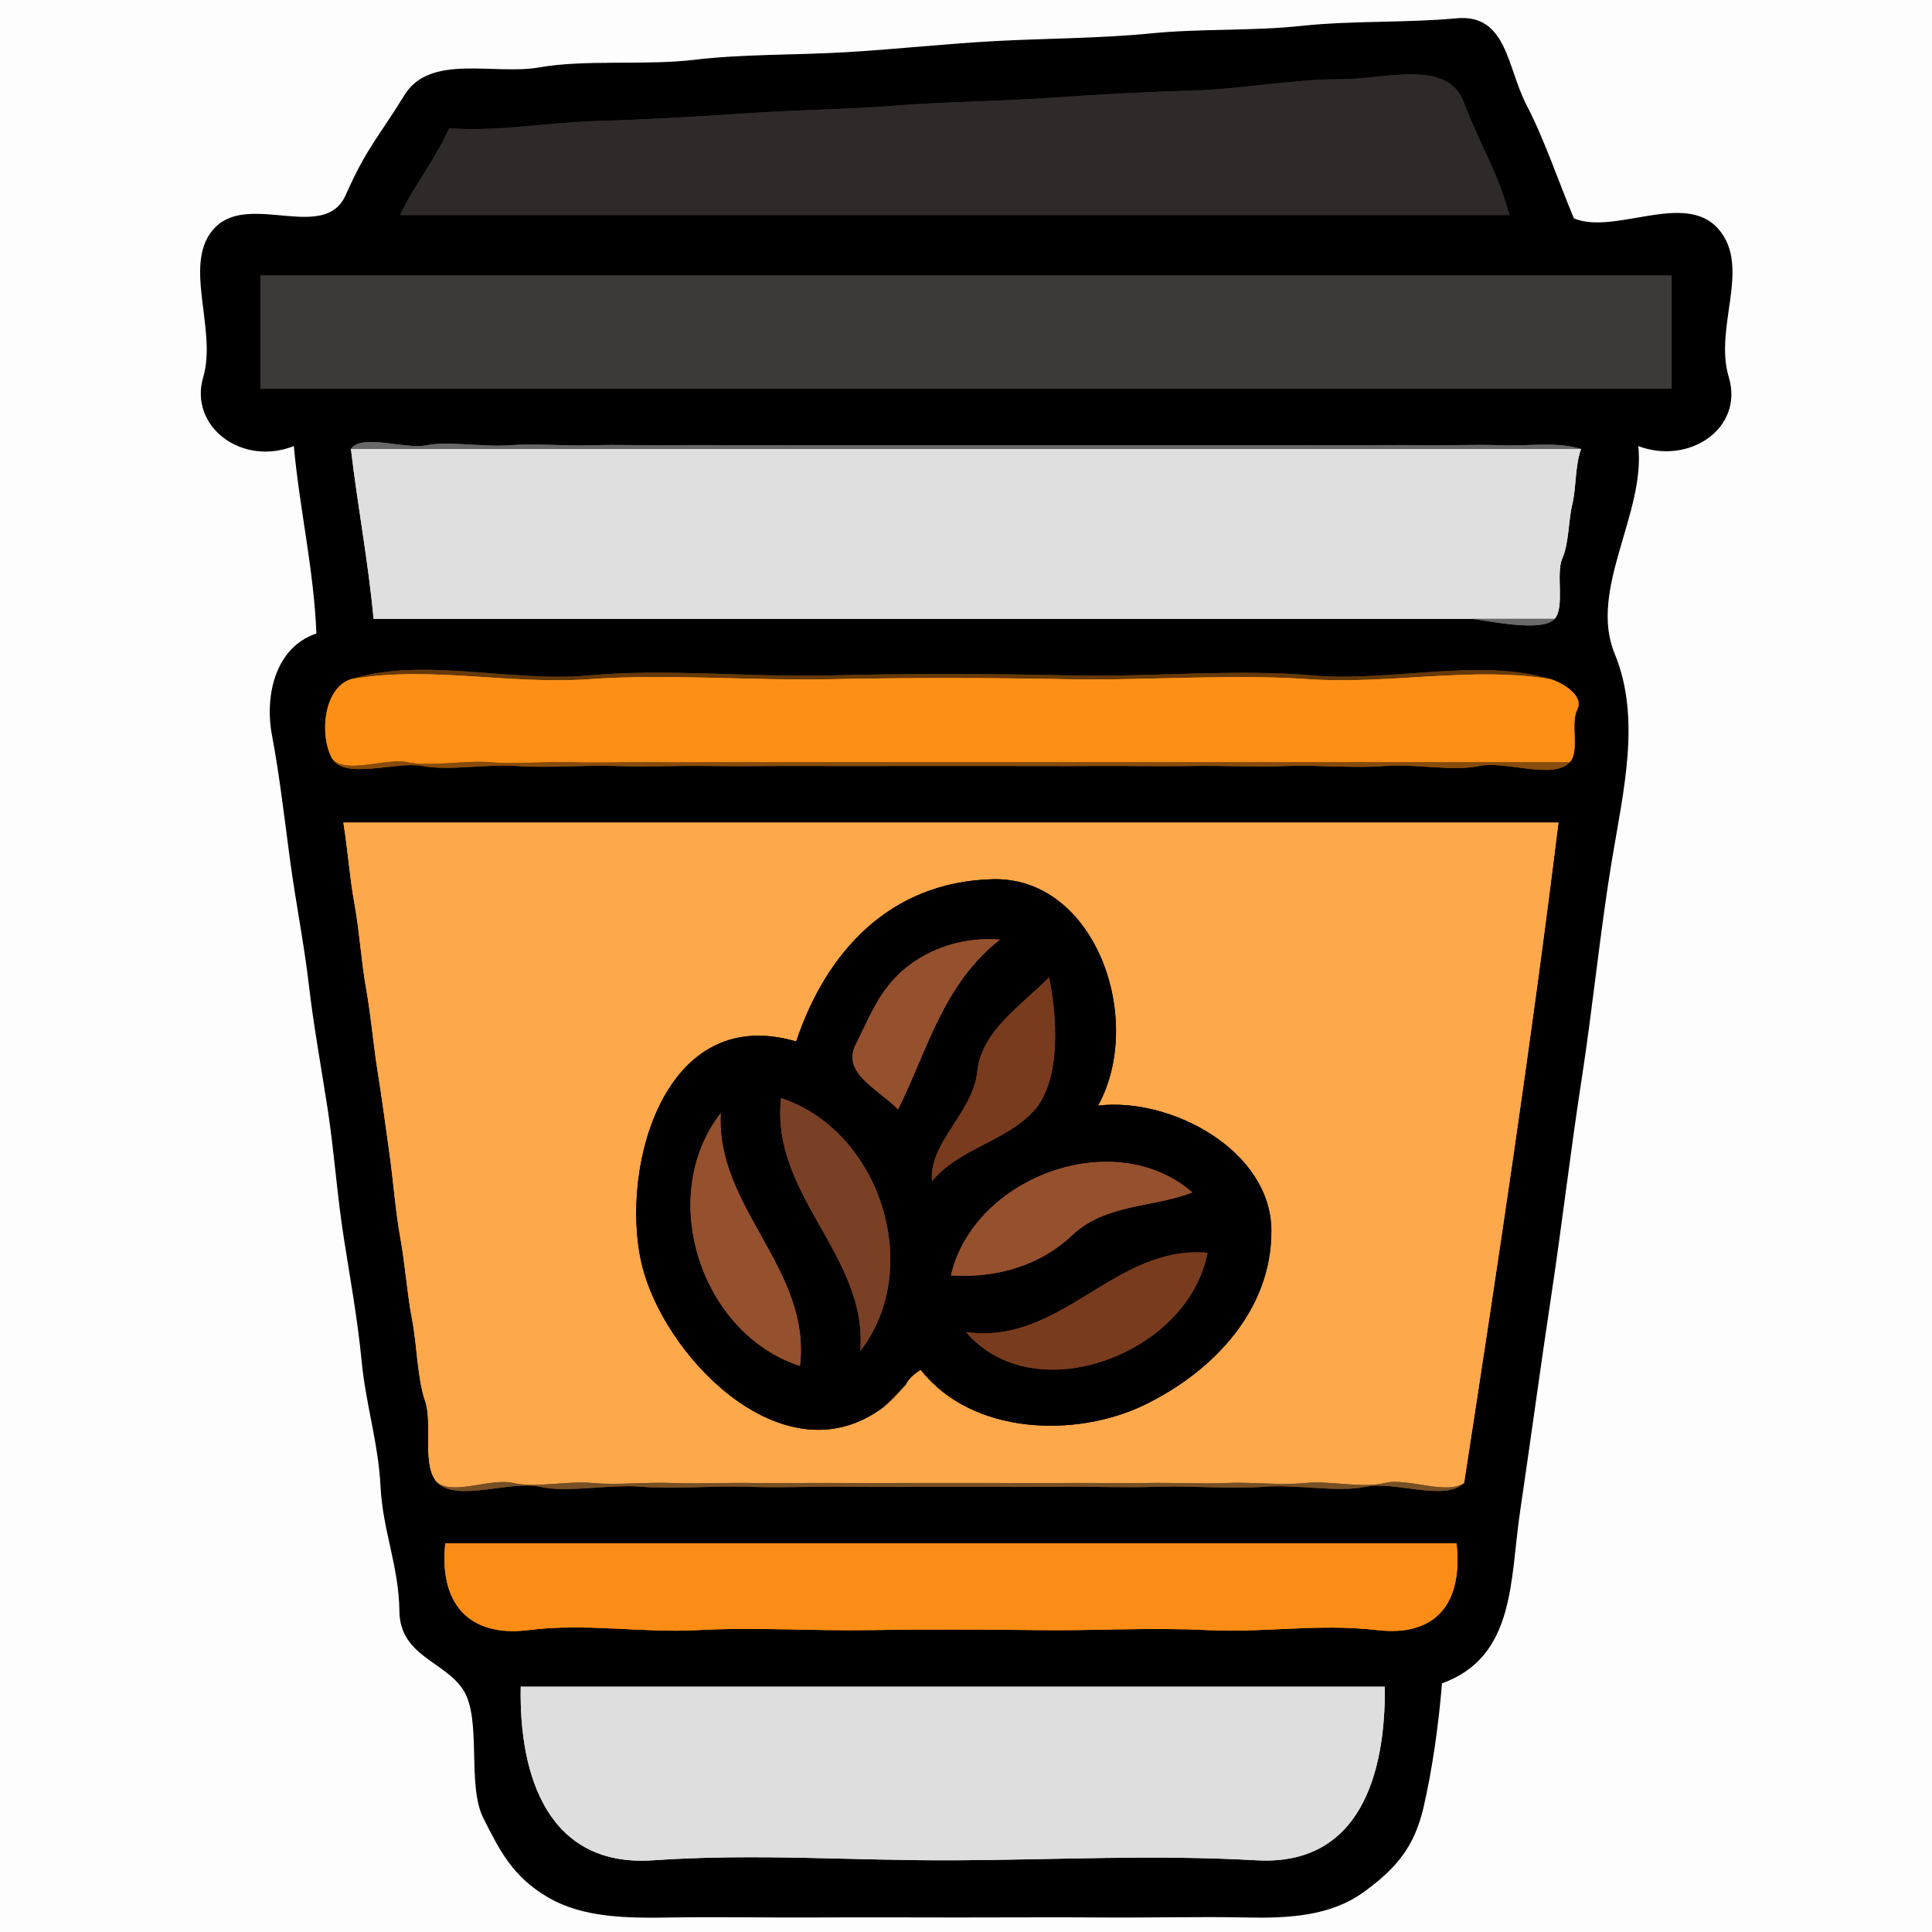
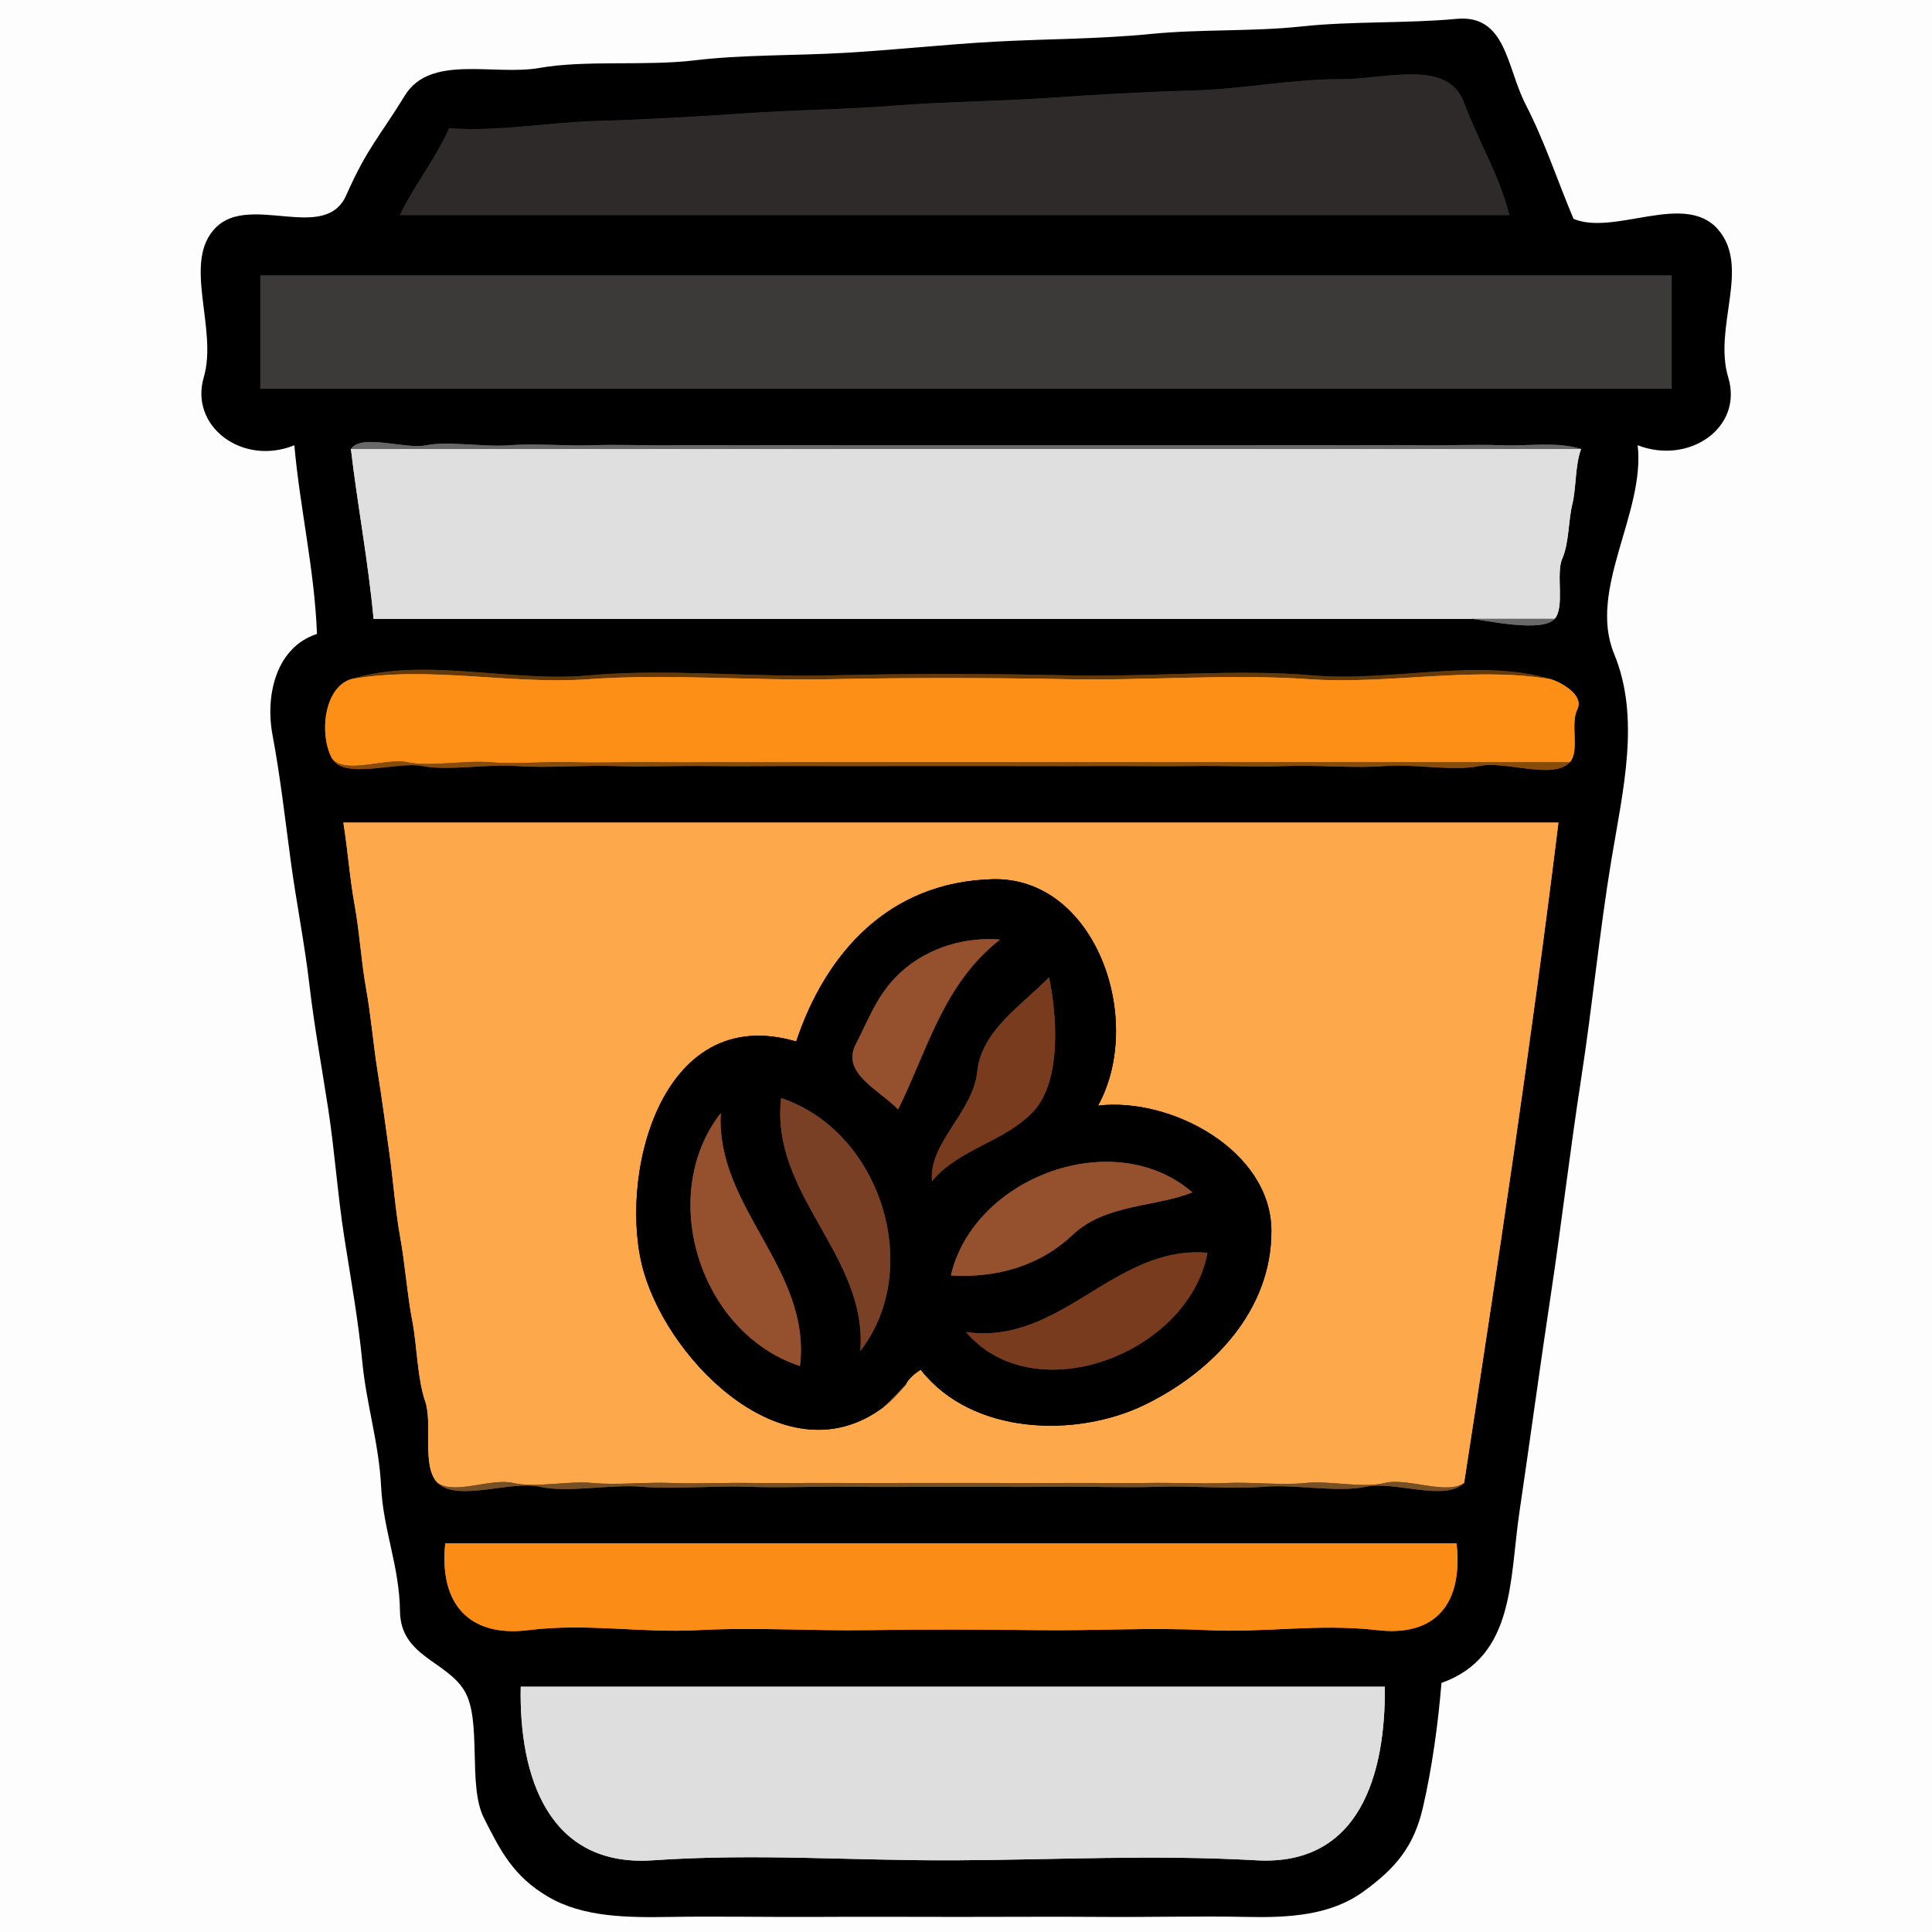
<svg xmlns="http://www.w3.org/2000/svg" viewBox="0 0 512 512" width="512" height="512">
-   <path d="M0 512h512V0H0v512M417 58c10.86 4.55 29.45-7.28 38.25 2.75 8.79 10.03-1.28 25.89 2.75 39.25s-10.38 23.26-24 18c2.05 17.94-13.27 38.19-6.25 55.25 7.03 17.05 2.36 36.04-.74 54.76s-5.1 39.22-8.01 57.99-5.19 38.43-8 57-5.66 39.62-8.33 57.67-1.2 38.38-20.67 45.33c-.86 10.71-2.55 22.91-4.93 33.07-2.37 10.17-7.04 15.92-15.77 22.23-8.72 6.32-19.69 6.96-31.3 6.7s-25.88.1-38 0-25.74.01-38 0-25.86-.07-38 0-26.34-.2-38 0-23.39.14-32.69-5.31c-9.31-5.44-12.7-12.25-17.08-20.92s-.39-25.96-5.21-33.79c-4.81-7.84-16.87-9.06-17.02-20.98-.14-11.93-4.43-21.46-5-33-.57-11.55-3.88-21.71-4.98-33.02-1.09-11.32-3.07-22.11-4.8-33.2S88.69 305.03 87 294s-3.71-21.93-5-33c-1.29-11.08-3.51-22.06-4.98-33.02-1.46-10.96-2.8-22.59-4.8-33.2S73.23 171.49 84 168c-.64-17-4.49-33.2-6-50-13.79 5.59-27.82-5.05-24-18s-5.89-30.71 3.25-39.75 28.91 4.16 34.5-8.5c5.6-12.65 8.8-15.43 15.55-26.45 6.76-11.01 23.66-5.16 35.7-7.3s28.23-.46 41-2 26.79-1.23 40-2 26.65-2.26 40.02-2.98c13.38-.71 27.72-.7 40.98-2.02s26.77-.58 40-2 27.79-.76 41-2 13.27 12.96 18.31 22.69c5.03 9.73 8.45 20.26 12.69 30.31Z" fill="none" stroke="#000" stroke-opacity=".01" stroke-width=".3" />
-   <path d="M417 58c-4.24-10.05-7.66-20.58-12.69-30.31C399.27 17.96 399.21 3.76 386 5s-27.77.58-41 2-26.74.68-40 2-27.6 1.31-40.98 2.02c-13.37.72-26.81 2.21-40.02 2.98s-27.23.46-40 2-28.96-.14-41 2-28.94-3.71-35.7 7.3c-6.75 11.02-9.95 13.8-15.55 26.45-5.59 12.66-25.36-.54-34.5 8.5S57.82 87.05 54 100s10.21 23.59 24 18c1.51 16.8 5.36 33 6 50-10.77 3.49-13.78 16.17-11.78 26.78s3.34 22.24 4.8 33.2c1.47 10.96 3.69 21.94 4.98 33.02 1.29 11.07 3.31 21.97 5 33s2.49 22.69 4.22 33.78 3.71 21.88 4.8 33.2c1.1 11.31 4.41 21.47 4.98 33.02.57 11.54 4.86 21.07 5 33 .15 11.92 12.21 13.14 17.02 20.98 4.82 7.83.83 25.12 5.21 33.79s7.77 15.48 17.08 20.92c9.3 5.45 21.03 5.51 32.69 5.31s25.86.07 38 0 25.74-.01 38 0 25.88-.1 38 0 26.39-.26 38 0 22.58-.38 31.3-6.7c8.73-6.31 13.4-12.06 15.77-22.23 2.38-10.16 4.07-22.36 4.93-33.07 19.47-6.95 18-27.28 20.67-45.33s5.52-39.1 8.33-57.67 5.09-38.23 8-57 4.91-39.27 8.01-57.99 7.77-37.71.74-54.76c-7.02-17.06 8.3-37.31 6.25-55.25 13.62 5.26 28.03-4.64 24-18s6.04-29.22-2.75-39.25c-8.8-10.03-27.39 1.8-38.25-2.75m-17-1H106c3.79-7.99 9.54-15 13-23 13.51.93 25.88-1.56 39.07-1.93S184.97 30.89 198 30s26.06-.97 39-2 27.18-1.12 40-2 26.4-1.67 39-2 26.99-3.07 39-3 28.56-5.53 32.92 6.08C392.29 38.68 396.94 45.4 400 57m43 16v30H69V73h374m-24 46c-1.62 4.4-1.25 10.18-2.33 14.67s-.86 10.27-2.65 14.35c-1.78 4.09.74 12.79-2.02 15.98-3.23 3.75-18.1.38-22 0H99c-1.39-15.14-4.24-29.93-6-45 2.76-4.21 14.39.17 20-1s15.45.53 22 0 15.02.24 22 0 14.83.11 22 0 14.76.05 22 0 14.74.02 22 0 14.77.01 22 0 13.76 0 21 0h22c7.29 0 14.69-.01 22 0s14.69-.02 22 0 14.71-.05 22 0 14.76-.12 22 0 14.87-.26 22 0 14.77-1.02 21 1m-8 61c2.48.75 8.92 4.1 6.99 8.01-1.92 3.9.71 11.01-1.99 13.99-4.32 4.76-17.14-.48-24 1s-17.21-.64-25 0-17.83-.3-26 0-16.64-.13-25 0-17.57-.06-26 0-16.54-.02-25 0-17.54.01-26 0-16.58.05-25 0-17.66.12-26 0-16.88.27-25 0-18.32.58-26 0-18.4 1.34-25 0-20.88 3.78-24-2c-3.48-6.46-2.12-18.75 5-21 18.95-5.99 42.53.9 63-1s43.18.54 64 0 43.17-.47 64 0 43.49-1.79 64 0 44.01-4.76 63 1m-23 213c-5.02 5.02-18.47-.59-26 1s-18.55-.69-27 0-19.18-.31-28 0-18.01-.11-27 0-18.99 0-28 0-18.07.13-27 0-18.2.33-27 0-19.55.73-28 0-19.45 1.69-27 0-21.96 4.09-27-1c-4.38-4.43-1.23-15.55-3.33-21.67s-2.12-14.73-3.45-21.55c-1.32-6.82-1.87-14.79-3.15-21.85s-1.84-14.93-2.85-22.15-1.99-14.65-3.15-21.85c-1.15-7.21-1.75-14.75-3.05-21.95-1.29-7.21-1.7-14.76-3.01-21.99-1.32-7.23-1.84-14.7-3.01-21.99h322c-7.21 58.52-16.09 117.28-25 175m-2 16c1.73 15.78-5.34 24.81-21 23s-29.68.75-45 0-29.81.2-45 0c-15.19-.19-29.81-.23-45 0s-29.68-.81-45 0-29.34-1.94-45 0-23.68-6.95-22-23h268m-19 38c.19 23.31-6.67 47.54-34 46s-52.76-.13-80 0-52.46-1.89-80 0-35.49-22.02-35-46z" fill="none" stroke="#000" stroke-width=".3" />
  <path d="M400 57c-3.06-11.6-7.71-18.32-12.08-29.92-4.36-11.61-20.91-6.01-32.92-6.08s-26.4 2.67-39 3-26.18 1.12-39 2-27.06.97-40 2-25.97 1.11-39 2-26.74 1.7-39.93 2.07S132.51 34.93 119 34c-3.46 8-9.21 15.01-13 23z" fill="none" stroke="#2E2A2A" stroke-width=".3" />
  <path d="M443 73H69v30h374z" fill="none" stroke="#3C3939" stroke-width=".3" />
  <path d="M93 119h326c-6.23-2.02-13.87-.74-21-1s-14.76.12-22 0-14.71.05-22 0-14.69.02-22 0-14.69.01-22 0-14.71 0-22 0h-22c-7.24 0-13.77-.01-21 0s-14.74-.02-22 0-14.76-.05-22 0-14.83-.11-22 0-15.02-.24-22 0-15.45-.53-22 0-16.39-1.17-22 0-17.24-3.21-20 1Z" fill="none" stroke="#686868" stroke-width=".3" />
  <path d="M390 164h22c2.76-3.19.24-11.89 2.02-15.98 1.79-4.08 1.57-9.86 2.65-14.35s.71-10.27 2.33-14.67H93c1.76 15.07 4.61 29.86 6 45z" fill="none" stroke="#DFDFDF" stroke-width=".3" />
  <path d="M412 164h-22c3.9.38 18.77 3.75 22 0Z" fill="none" stroke="#696969" stroke-width=".3" />
  <path d="M93 180c20.41-3.66 42.18 1.5 63 0s43.02.43 64 0 41.98-.4 63 0 43.04-1.46 64 0 43.35-3.49 64 0c-18.99-5.76-42.49.79-63-1s-43.17.47-64 0-43.18-.54-64 0-43.53-1.9-64 0-44.05-4.99-63 1Z" fill="none" stroke="#653908" stroke-width=".3" />
  <path d="M88 201c3.35 4.37 14.27-.24 20 1s15.39-.56 22 0 14.99-.25 22 0 14.81-.11 22 0 14.73-.05 22 0 14.7-.02 22 0 14.68-.01 22 0 14.67 0 22 0h154c2.7-2.98.07-10.09 1.99-13.99 1.93-3.91-4.51-7.26-6.99-8.01-20.65-3.49-43.04 1.46-64 0s-42.98.4-64 0-42.02-.43-63 0-43.18-1.5-64 0-42.59-3.66-63 0c-7.12 2.25-8.48 14.54-5 21Z" fill="none" stroke="#FE8F16" stroke-width=".3" />
  <path d="M416 202H262c-7.33 0-14.68.01-22 0s-14.7.02-22 0-14.73.05-22 0-14.81.11-22 0-14.99.25-22 0-15.39.56-22 0-16.27 1.24-22 0-16.65 3.37-20-1c3.12 5.78 17.4.66 24 2s17.32-.58 25 0 17.88-.27 26 0 16.66-.12 25 0 17.58-.05 26 0 16.54-.01 25 0 17.54.02 26 0 16.57.06 25 0 17.64.13 26 0 16.83.3 25 0 18.21.64 26 0 18.14 1.48 25 0 19.68 3.76 24-1Z" fill="none" stroke="#874C0B" stroke-width=".3" />
  <path d="M116 393c4.55 3.22 14.09-1.37 20 0s14.49-.62 21 0 14.22-.28 21 0 14.1-.12 21 0 14.05-.05 21 0 14.03-.01 21 0 14.03.02 21 0 14.05.06 21 0 14.1.13 21 0 14.21.3 21 0 14.47.67 21 0 15.04 1.48 21 0 16.3 3.29 21 0c8.91-57.72 17.79-116.48 25-175H91c1.17 7.29 1.69 14.76 3.01 21.99 1.31 7.23 1.72 14.78 3.01 21.99 1.3 7.2 1.9 14.74 3.05 21.95 1.16 7.2 2.14 14.63 3.15 21.85s1.57 15.09 2.85 22.15 1.83 15.03 3.15 21.85c1.33 6.82 1.35 15.43 3.45 21.55S111.62 388.57 116 393m124-26c-1.89 2.22-3.68 4.28-6 6-25.37 18.87-56.11-11.37-63.32-35.68-7.22-24.31 3.92-72 40.32-61.32 7.87-23.56 24.65-42.27 52-43s40.52 37.24 28 60c19.35-2.29 45.8 11.87 45.93 33.07.12 21.2-15.56 37.47-33.62 46.24-18.07 8.76-45.7 8.09-59.31-9.31-1.57.96-3.25 2.32-4 4Z" fill="none" stroke="#FEA84C" stroke-width=".3" />
  <path d="M234 373c1.92-1.67 4.22-4.22 6-6 .75-1.68 2.43-3.04 4-4 13.61 17.4 41.24 18.07 59.31 9.31 18.06-8.77 33.74-25.04 33.62-46.24-.13-21.2-26.58-35.36-45.93-33.07 12.52-22.76-.65-60.73-28-60s-44.13 19.44-52 43c-36.4-10.68-47.54 37.01-40.32 61.32 7.21 24.31 37.95 54.55 63.32 35.68m31-124c-15.11 11.83-19.16 29.26-27 45-5.15-5.32-15.11-9.6-11.22-17.22 3.89-7.63 6.15-14.31 12.97-20.03 6.83-5.71 16.17-8.5 25.25-7.75m13 10c2.1 9.91 3.44 27.64-4.3 35.7-7.75 8.05-19.47 9.65-26.7 18.3-.96-10.11 10.87-18.16 11.98-29.02 1.1-10.87 11.95-17.69 19.02-24.98m-50 99c1.95-25.29-23.91-41.3-21-67 26.2 8.66 37.99 45.08 21 67m-16 4c-26.41-8.65-38.07-45.01-21-67-1.34 25.04 24.06 41.3 21 67m104-46c-9.98 3.95-23.03 3.03-31.75 11.25-8.71 8.23-20.15 11.5-32.25 10.75 6.02-26.02 43.2-39.99 64-22m4 16c-5 26.72-45.82 42.31-64 21 25.24 3.61 39.28-23.12 64-21Z" fill="none" stroke="#000" stroke-width=".3" />
  <path d="M265 249c-9.08-.75-18.42 2.04-25.25 7.75-6.82 5.72-9.08 12.4-12.97 20.03-3.89 7.62 6.07 11.9 11.22 17.22 7.84-15.74 11.89-33.17 27-45Z" fill="none" stroke="#95502E" stroke-width=".3" />
  <path d="M278 259c-7.07 7.29-17.92 14.11-19.02 24.98-1.11 10.86-12.94 18.91-11.98 29.02 7.23-8.65 18.95-10.25 26.7-18.3 7.74-8.06 6.4-25.79 4.3-35.7Z" fill="none" stroke="#783B1D" stroke-width=".3" />
  <path d="M228 358c16.99-21.92 5.2-58.34-21-67-2.91 25.7 22.95 41.71 21 67Z" fill="none" stroke="#794026" stroke-width=".3" />
  <path d="M212 362c3.06-25.7-22.34-41.96-21-67-17.07 21.99-5.41 58.35 21 67Zm104-46c-20.8-17.99-57.98-4.02-64 22 12.1.75 23.54-2.52 32.25-10.75 8.72-8.22 21.77-7.3 31.75-11.25Z" fill="none" stroke="#95502D" stroke-width=".3" />
  <path d="M320 332c-24.72-2.12-38.76 24.61-64 21 18.18 21.31 59 5.72 64-21Z" fill="none" stroke="#783B1D" stroke-width=".3" />
  <path d="M234 373c2.32-1.72 4.11-3.78 6-6-1.78 1.78-4.08 4.33-6 6Z" fill="none" stroke="#764E23" stroke-width=".3" />
  <path d="M388 393c-4.7 3.29-15.04-1.48-21 0s-14.47-.67-21 0-14.21-.3-21 0-14.1-.13-21 0-14.05-.06-21 0-14.03-.02-21 0-14.03.01-21 0-14.05.05-21 0-14.1.12-21 0-14.22.28-21 0-14.49.62-21 0-15.09 1.37-21 0-15.45 3.22-20 0c5.04 5.09 19.45-.69 27 1s18.55-.73 27 0 19.2-.33 28 0 18.07-.13 27 0 17.99 0 27 0 19.01.11 28 0 18.18.31 27 0 19.55.69 28 0 19.47 1.59 27 0 20.98 4.02 26-1Z" fill="none" stroke="#764F24" stroke-width=".3" />
  <path d="M386 409H118c-1.68 16.05 6.34 24.94 22 23s29.68.81 45 0 29.81.23 45 0 29.81-.19 45 0c15.19.2 29.68-.75 45 0s29.34-1.81 45 0 22.73-7.22 21-23Z" fill="none" stroke="#FB8D16" stroke-width=".3" />
  <path d="M367 447H138c-.49 23.98 7.46 47.89 35 46s52.76.13 80 0 52.67-1.54 80 0 34.19-22.69 34-46Z" fill="none" stroke="#DEDEDE" stroke-width=".3" />
  <path d="M0 512h512V0H0v512M417 58c10.86 4.55 29.45-7.28 38.25 2.75 8.79 10.03-1.28 25.89 2.75 39.25s-10.38 23.26-24 18c2.05 17.94-13.27 38.19-6.25 55.25 7.03 17.05 2.36 36.04-.74 54.76s-5.1 39.22-8.01 57.99-5.19 38.43-8 57-5.66 39.62-8.33 57.67-1.2 38.38-20.67 45.33c-.86 10.71-2.55 22.91-4.93 33.07-2.37 10.17-7.04 15.92-15.77 22.23-8.72 6.32-19.69 6.96-31.3 6.7s-25.88.1-38 0-25.74.01-38 0-25.86-.07-38 0-26.34-.2-38 0-23.39.14-32.69-5.31c-9.31-5.44-12.7-12.25-17.08-20.92s-.39-25.96-5.21-33.79c-4.81-7.84-16.87-9.06-17.02-20.98-.14-11.93-4.43-21.46-5-33-.57-11.55-3.88-21.71-4.98-33.02-1.09-11.32-3.07-22.11-4.8-33.2S88.69 305.03 87 294s-3.71-21.93-5-33c-1.29-11.08-3.51-22.06-4.98-33.02-1.46-10.96-2.8-22.59-4.8-33.2S73.23 171.49 84 168c-.64-17-4.49-33.2-6-50-13.79 5.59-27.82-5.05-24-18s-5.89-30.71 3.25-39.75 28.91 4.16 34.5-8.5c5.6-12.65 8.8-15.43 15.55-26.45 6.76-11.01 23.66-5.16 35.7-7.3s28.23-.46 41-2 26.79-1.23 40-2 26.65-2.26 40.02-2.98c13.38-.71 27.72-.7 40.98-2.02s26.77-.58 40-2 27.79-.76 41-2 13.27 12.96 18.31 22.69c5.03 9.73 8.45 20.26 12.69 30.31Z" fill-opacity=".01" stroke="None" />
  <path d="M417 58c-4.24-10.05-7.66-20.58-12.69-30.31C399.27 17.96 399.21 3.76 386 5s-27.77.58-41 2-26.74.68-40 2-27.6 1.31-40.98 2.02c-13.37.72-26.81 2.21-40.02 2.98s-27.23.46-40 2-28.96-.14-41 2-28.94-3.71-35.7 7.3c-6.75 11.02-9.95 13.8-15.55 26.45-5.59 12.66-25.36-.54-34.5 8.5S57.82 87.05 54 100s10.21 23.59 24 18c1.51 16.8 5.36 33 6 50-10.77 3.49-13.78 16.17-11.78 26.78s3.34 22.24 4.8 33.2c1.47 10.96 3.69 21.94 4.98 33.02 1.29 11.07 3.31 21.97 5 33s2.49 22.69 4.22 33.78 3.71 21.88 4.8 33.2c1.1 11.31 4.41 21.47 4.98 33.02.57 11.54 4.86 21.07 5 33 .15 11.92 12.21 13.14 17.02 20.98 4.82 7.83.83 25.12 5.21 33.79s7.77 15.48 17.08 20.92c9.3 5.45 21.03 5.51 32.69 5.31s25.86.07 38 0 25.74-.01 38 0 25.88-.1 38 0 26.39-.26 38 0 22.58-.38 31.3-6.7c8.73-6.31 13.4-12.06 15.77-22.23 2.38-10.16 4.07-22.36 4.93-33.07 19.47-6.95 18-27.28 20.67-45.33s5.52-39.1 8.33-57.67 5.09-38.23 8-57 4.91-39.27 8.01-57.99 7.77-37.71.74-54.76c-7.02-17.06 8.3-37.31 6.25-55.25 13.62 5.26 28.03-4.64 24-18s6.04-29.22-2.75-39.25c-8.8-10.03-27.39 1.8-38.25-2.75m-17-1H106c3.79-7.99 9.54-15 13-23 13.51.93 25.88-1.56 39.07-1.93S184.97 30.89 198 30s26.06-.97 39-2 27.18-1.12 40-2 26.4-1.67 39-2 26.99-3.07 39-3 28.56-5.53 32.92 6.08C392.29 38.68 396.94 45.4 400 57m43 16v30H69V73h374m-24 46c-1.62 4.4-1.25 10.18-2.33 14.67s-.86 10.27-2.65 14.35c-1.78 4.09.74 12.79-2.02 15.98-3.23 3.75-18.1.38-22 0H99c-1.39-15.14-4.24-29.93-6-45 2.76-4.21 14.39.17 20-1s15.45.53 22 0 15.02.24 22 0 14.83.11 22 0 14.76.05 22 0 14.74.02 22 0 14.77.01 22 0 13.76 0 21 0h22c7.29 0 14.69-.01 22 0s14.69-.02 22 0 14.71-.05 22 0 14.76-.12 22 0 14.87-.26 22 0 14.77-1.02 21 1m-8 61c2.48.75 8.92 4.1 6.99 8.01-1.92 3.9.71 11.01-1.99 13.99-4.32 4.76-17.14-.48-24 1s-17.21-.64-25 0-17.83-.3-26 0-16.64-.13-25 0-17.57-.06-26 0-16.54-.02-25 0-17.54.01-26 0-16.58.05-25 0-17.66.12-26 0-16.88.27-25 0-18.32.58-26 0-18.4 1.34-25 0-20.88 3.78-24-2c-3.48-6.46-2.12-18.75 5-21 18.95-5.99 42.53.9 63-1s43.18.54 64 0 43.17-.47 64 0 43.49-1.79 64 0 44.01-4.76 63 1m-23 213c-5.02 5.02-18.47-.59-26 1s-18.55-.69-27 0-19.18-.31-28 0-18.01-.11-27 0-18.99 0-28 0-18.07.13-27 0-18.2.33-27 0-19.55.73-28 0-19.45 1.69-27 0-21.96 4.09-27-1c-4.38-4.43-1.23-15.55-3.33-21.67s-2.12-14.73-3.45-21.55c-1.32-6.82-1.87-14.79-3.15-21.85s-1.84-14.93-2.85-22.15-1.99-14.65-3.15-21.85c-1.15-7.21-1.75-14.75-3.05-21.95-1.29-7.21-1.7-14.76-3.01-21.99-1.32-7.23-1.84-14.7-3.01-21.99h322c-7.21 58.52-16.09 117.28-25 175m-2 16c1.73 15.78-5.34 24.81-21 23s-29.68.75-45 0-29.81.2-45 0c-15.19-.19-29.81-.23-45 0s-29.68-.81-45 0-29.34-1.94-45 0-23.68-6.95-22-23h268m-19 38c.19 23.31-6.67 47.54-34 46s-52.76-.13-80 0-52.46-1.89-80 0-35.49-22.02-35-46z" stroke="None" />
  <path d="M400 57c-3.06-11.6-7.71-18.32-12.08-29.92-4.36-11.61-20.91-6.01-32.92-6.08s-26.4 2.67-39 3-26.18 1.12-39 2-27.06.97-40 2-25.97 1.11-39 2-26.74 1.7-39.93 2.07S132.51 34.93 119 34c-3.46 8-9.21 15.01-13 23z" fill="#2E2A2A" stroke="None" />
  <path d="M443 73H69v30h374z" fill="#3C3939" stroke="None" />
  <path d="M93 119h326c-6.23-2.02-13.87-.74-21-1s-14.76.12-22 0-14.71.05-22 0-14.69.02-22 0-14.69.01-22 0-14.71 0-22 0h-22c-7.24 0-13.77-.01-21 0s-14.74-.02-22 0-14.76-.05-22 0-14.83-.11-22 0-15.02-.24-22 0-15.45-.53-22 0-16.39-1.17-22 0-17.24-3.21-20 1Z" fill="#686868" stroke="None" />
  <path d="M390 164h22c2.76-3.19.24-11.89 2.02-15.98 1.79-4.08 1.57-9.86 2.65-14.35s.71-10.27 2.33-14.67H93c1.76 15.07 4.61 29.86 6 45z" fill="#DFDFDF" stroke="None" />
  <path d="M412 164h-22c3.9.38 18.77 3.75 22 0Z" fill="#696969" stroke="None" />
  <path d="M93 180c20.41-3.66 42.18 1.5 63 0s43.02.43 64 0 41.98-.4 63 0 43.04-1.46 64 0 43.35-3.49 64 0c-18.99-5.76-42.49.79-63-1s-43.17.47-64 0-43.18-.54-64 0-43.53-1.9-64 0-44.05-4.99-63 1Z" fill="#653908" stroke="None" />
  <path d="M88 201c3.35 4.37 14.27-.24 20 1s15.39-.56 22 0 14.99-.25 22 0 14.81-.11 22 0 14.73-.05 22 0 14.7-.02 22 0 14.68-.01 22 0 14.67 0 22 0h154c2.7-2.98.07-10.09 1.99-13.99 1.93-3.91-4.51-7.26-6.99-8.01-20.65-3.49-43.04 1.46-64 0s-42.98.4-64 0-42.02-.43-63 0-43.18-1.5-64 0-42.59-3.66-63 0c-7.12 2.25-8.48 14.54-5 21Z" fill="#FE8F16" stroke="None" />
  <path d="M416 202H262c-7.33 0-14.68.01-22 0s-14.7.02-22 0-14.73.05-22 0-14.81.11-22 0-14.99.25-22 0-15.39.56-22 0-16.27 1.24-22 0-16.65 3.37-20-1c3.12 5.78 17.4.66 24 2s17.32-.58 25 0 17.88-.27 26 0 16.66-.12 25 0 17.58-.05 26 0 16.54-.01 25 0 17.54.02 26 0 16.57.06 25 0 17.64.13 26 0 16.83.3 25 0 18.21.64 26 0 18.14 1.48 25 0 19.68 3.76 24-1Z" fill="#874C0B" stroke="None" />
  <path d="M116 393c4.55 3.22 14.09-1.37 20 0s14.49-.62 21 0 14.22-.28 21 0 14.1-.12 21 0 14.05-.05 21 0 14.03-.01 21 0 14.03.02 21 0 14.05.06 21 0 14.1.13 21 0 14.21.3 21 0 14.47.67 21 0 15.04 1.48 21 0 16.3 3.29 21 0c8.91-57.72 17.79-116.48 25-175H91c1.17 7.29 1.69 14.76 3.01 21.99 1.31 7.23 1.72 14.78 3.01 21.99 1.3 7.2 1.9 14.74 3.05 21.95 1.16 7.2 2.14 14.63 3.15 21.85s1.57 15.09 2.85 22.15 1.83 15.03 3.15 21.85c1.33 6.82 1.35 15.43 3.45 21.55S111.62 388.57 116 393m124-26c-1.89 2.22-3.68 4.28-6 6-25.37 18.87-56.11-11.37-63.32-35.68-7.22-24.31 3.92-72 40.32-61.32 7.87-23.56 24.65-42.27 52-43s40.52 37.24 28 60c19.35-2.29 45.8 11.87 45.93 33.07.12 21.2-15.56 37.47-33.62 46.24-18.07 8.76-45.7 8.09-59.31-9.31-1.57.96-3.25 2.32-4 4Z" fill="#FEA84C" stroke="None" />
  <path d="M234 373c1.92-1.67 4.22-4.22 6-6 .75-1.68 2.43-3.04 4-4 13.61 17.4 41.24 18.07 59.31 9.31 18.06-8.77 33.74-25.04 33.62-46.24-.13-21.2-26.58-35.36-45.93-33.07 12.52-22.76-.65-60.73-28-60s-44.13 19.44-52 43c-36.4-10.68-47.54 37.01-40.32 61.32 7.21 24.31 37.95 54.55 63.32 35.68m31-124c-15.11 11.83-19.16 29.26-27 45-5.15-5.32-15.11-9.6-11.22-17.22 3.89-7.63 6.15-14.31 12.97-20.03 6.83-5.71 16.17-8.5 25.25-7.75m13 10c2.1 9.91 3.44 27.64-4.3 35.7-7.75 8.05-19.47 9.65-26.7 18.3-.96-10.11 10.87-18.16 11.98-29.02 1.1-10.87 11.95-17.69 19.02-24.98m-50 99c1.95-25.29-23.91-41.3-21-67 26.2 8.66 37.99 45.08 21 67m-16 4c-26.41-8.65-38.07-45.01-21-67-1.34 25.04 24.06 41.3 21 67m104-46c-9.98 3.95-23.03 3.03-31.75 11.25-8.71 8.23-20.15 11.5-32.25 10.75 6.02-26.02 43.2-39.99 64-22m4 16c-5 26.72-45.82 42.31-64 21 25.24 3.61 39.28-23.12 64-21Z" stroke="None" />
  <path d="M265 249c-9.08-.75-18.42 2.04-25.25 7.75-6.82 5.72-9.08 12.4-12.97 20.03-3.89 7.62 6.07 11.9 11.22 17.22 7.84-15.74 11.89-33.17 27-45Z" fill="#95502E" stroke="None" />
  <path d="M278 259c-7.07 7.29-17.92 14.11-19.02 24.98-1.11 10.86-12.94 18.91-11.98 29.02 7.23-8.65 18.95-10.25 26.7-18.3 7.74-8.06 6.4-25.79 4.3-35.7Z" fill="#783B1D" stroke="None" />
  <path d="M228 358c16.99-21.92 5.2-58.34-21-67-2.91 25.7 22.95 41.71 21 67Z" fill="#794026" stroke="None" />
  <path d="M212 362c3.06-25.7-22.34-41.96-21-67-17.07 21.99-5.41 58.35 21 67Zm104-46c-20.8-17.99-57.98-4.02-64 22 12.1.75 23.54-2.52 32.25-10.75 8.72-8.22 21.77-7.3 31.75-11.25Z" fill="#95502D" stroke="None" />
  <path d="M320 332c-24.72-2.12-38.76 24.61-64 21 18.18 21.31 59 5.72 64-21Z" fill="#783B1D" stroke="None" />
  <path d="M234 373c2.32-1.72 4.11-3.78 6-6-1.78 1.78-4.08 4.33-6 6Z" fill="#764E23" stroke="None" />
  <path d="M388 393c-4.7 3.29-15.04-1.48-21 0s-14.47-.67-21 0-14.21-.3-21 0-14.1-.13-21 0-14.05-.06-21 0-14.03-.02-21 0-14.03.01-21 0-14.05.05-21 0-14.1.12-21 0-14.22.28-21 0-14.49.62-21 0-15.09 1.37-21 0-15.45 3.22-20 0c5.04 5.09 19.45-.69 27 1s18.55-.73 27 0 19.2-.33 28 0 18.07-.13 27 0 17.99 0 27 0 19.01.11 28 0 18.18.31 27 0 19.55.69 28 0 19.47 1.59 27 0 20.98 4.02 26-1Z" fill="#764F24" stroke="None" />
  <path d="M386 409H118c-1.68 16.05 6.34 24.94 22 23s29.68.81 45 0 29.81.23 45 0 29.81-.19 45 0c15.19.2 29.68-.75 45 0s29.34-1.81 45 0 22.73-7.22 21-23Z" fill="#FB8D16" stroke="None" />
  <path d="M367 447H138c-.49 23.98 7.46 47.89 35 46s52.76.13 80 0 52.67-1.54 80 0 34.19-22.69 34-46Z" fill="#DEDEDE" stroke="None" />
</svg>
